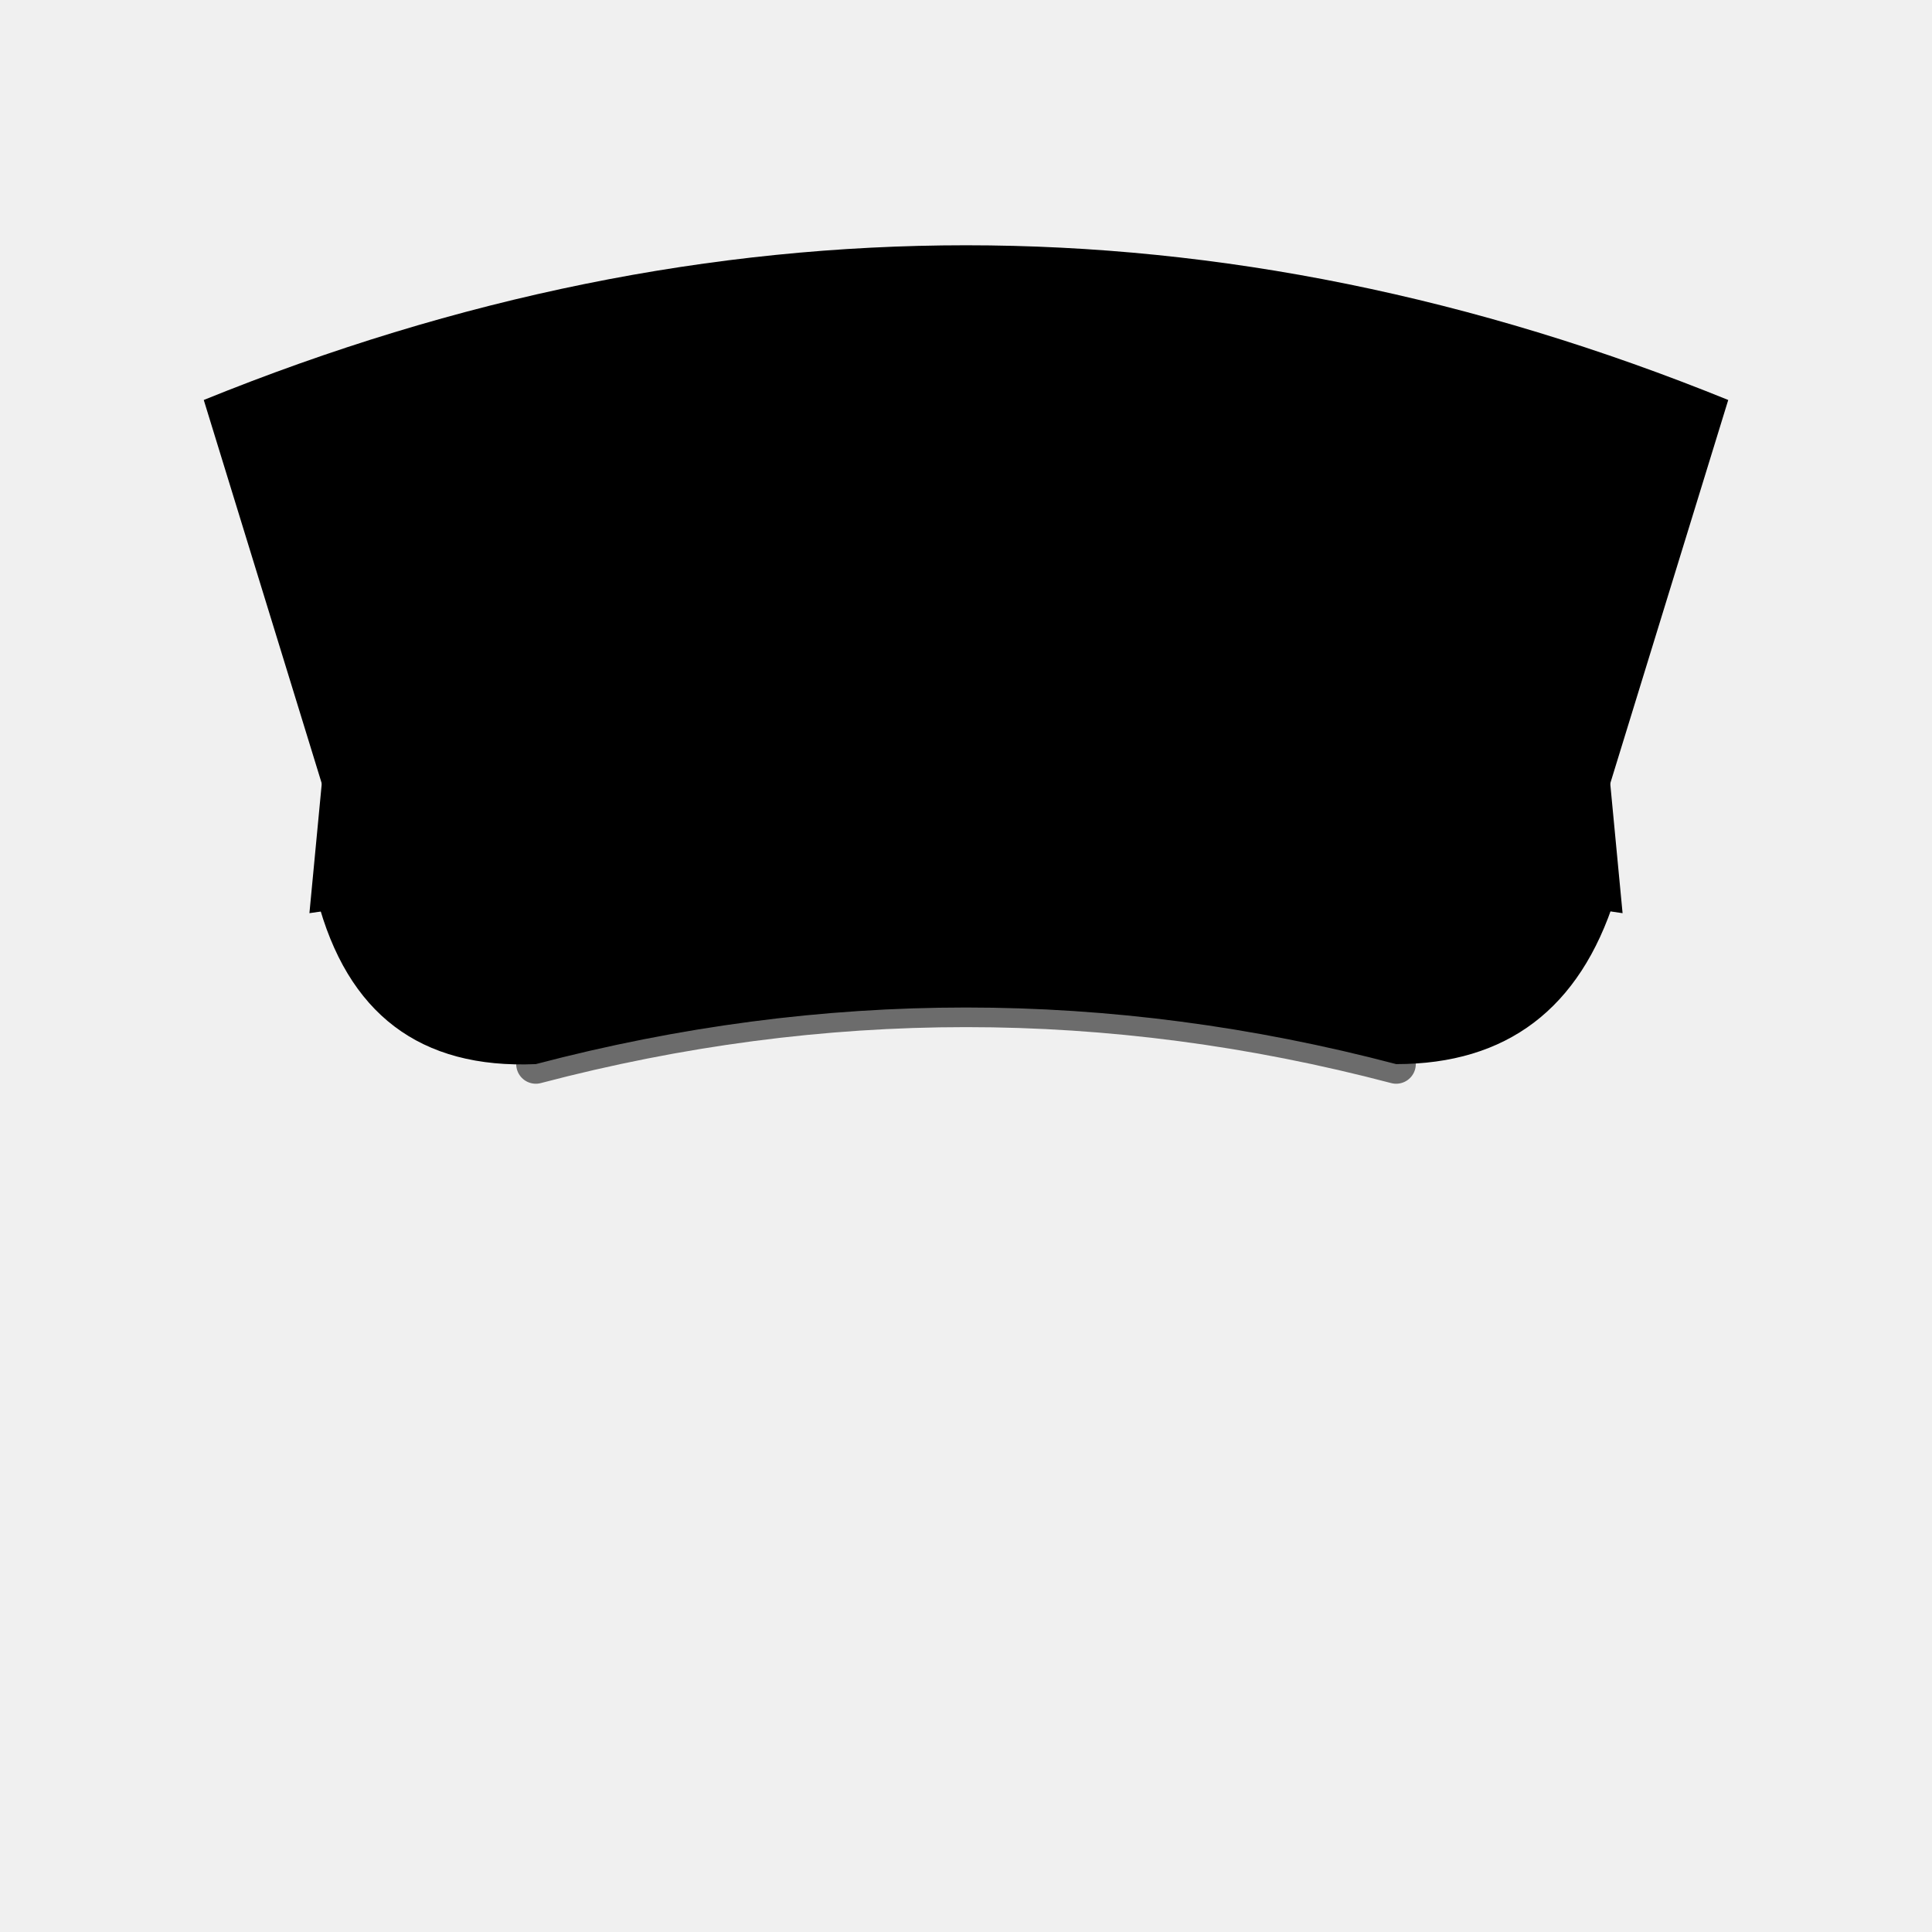
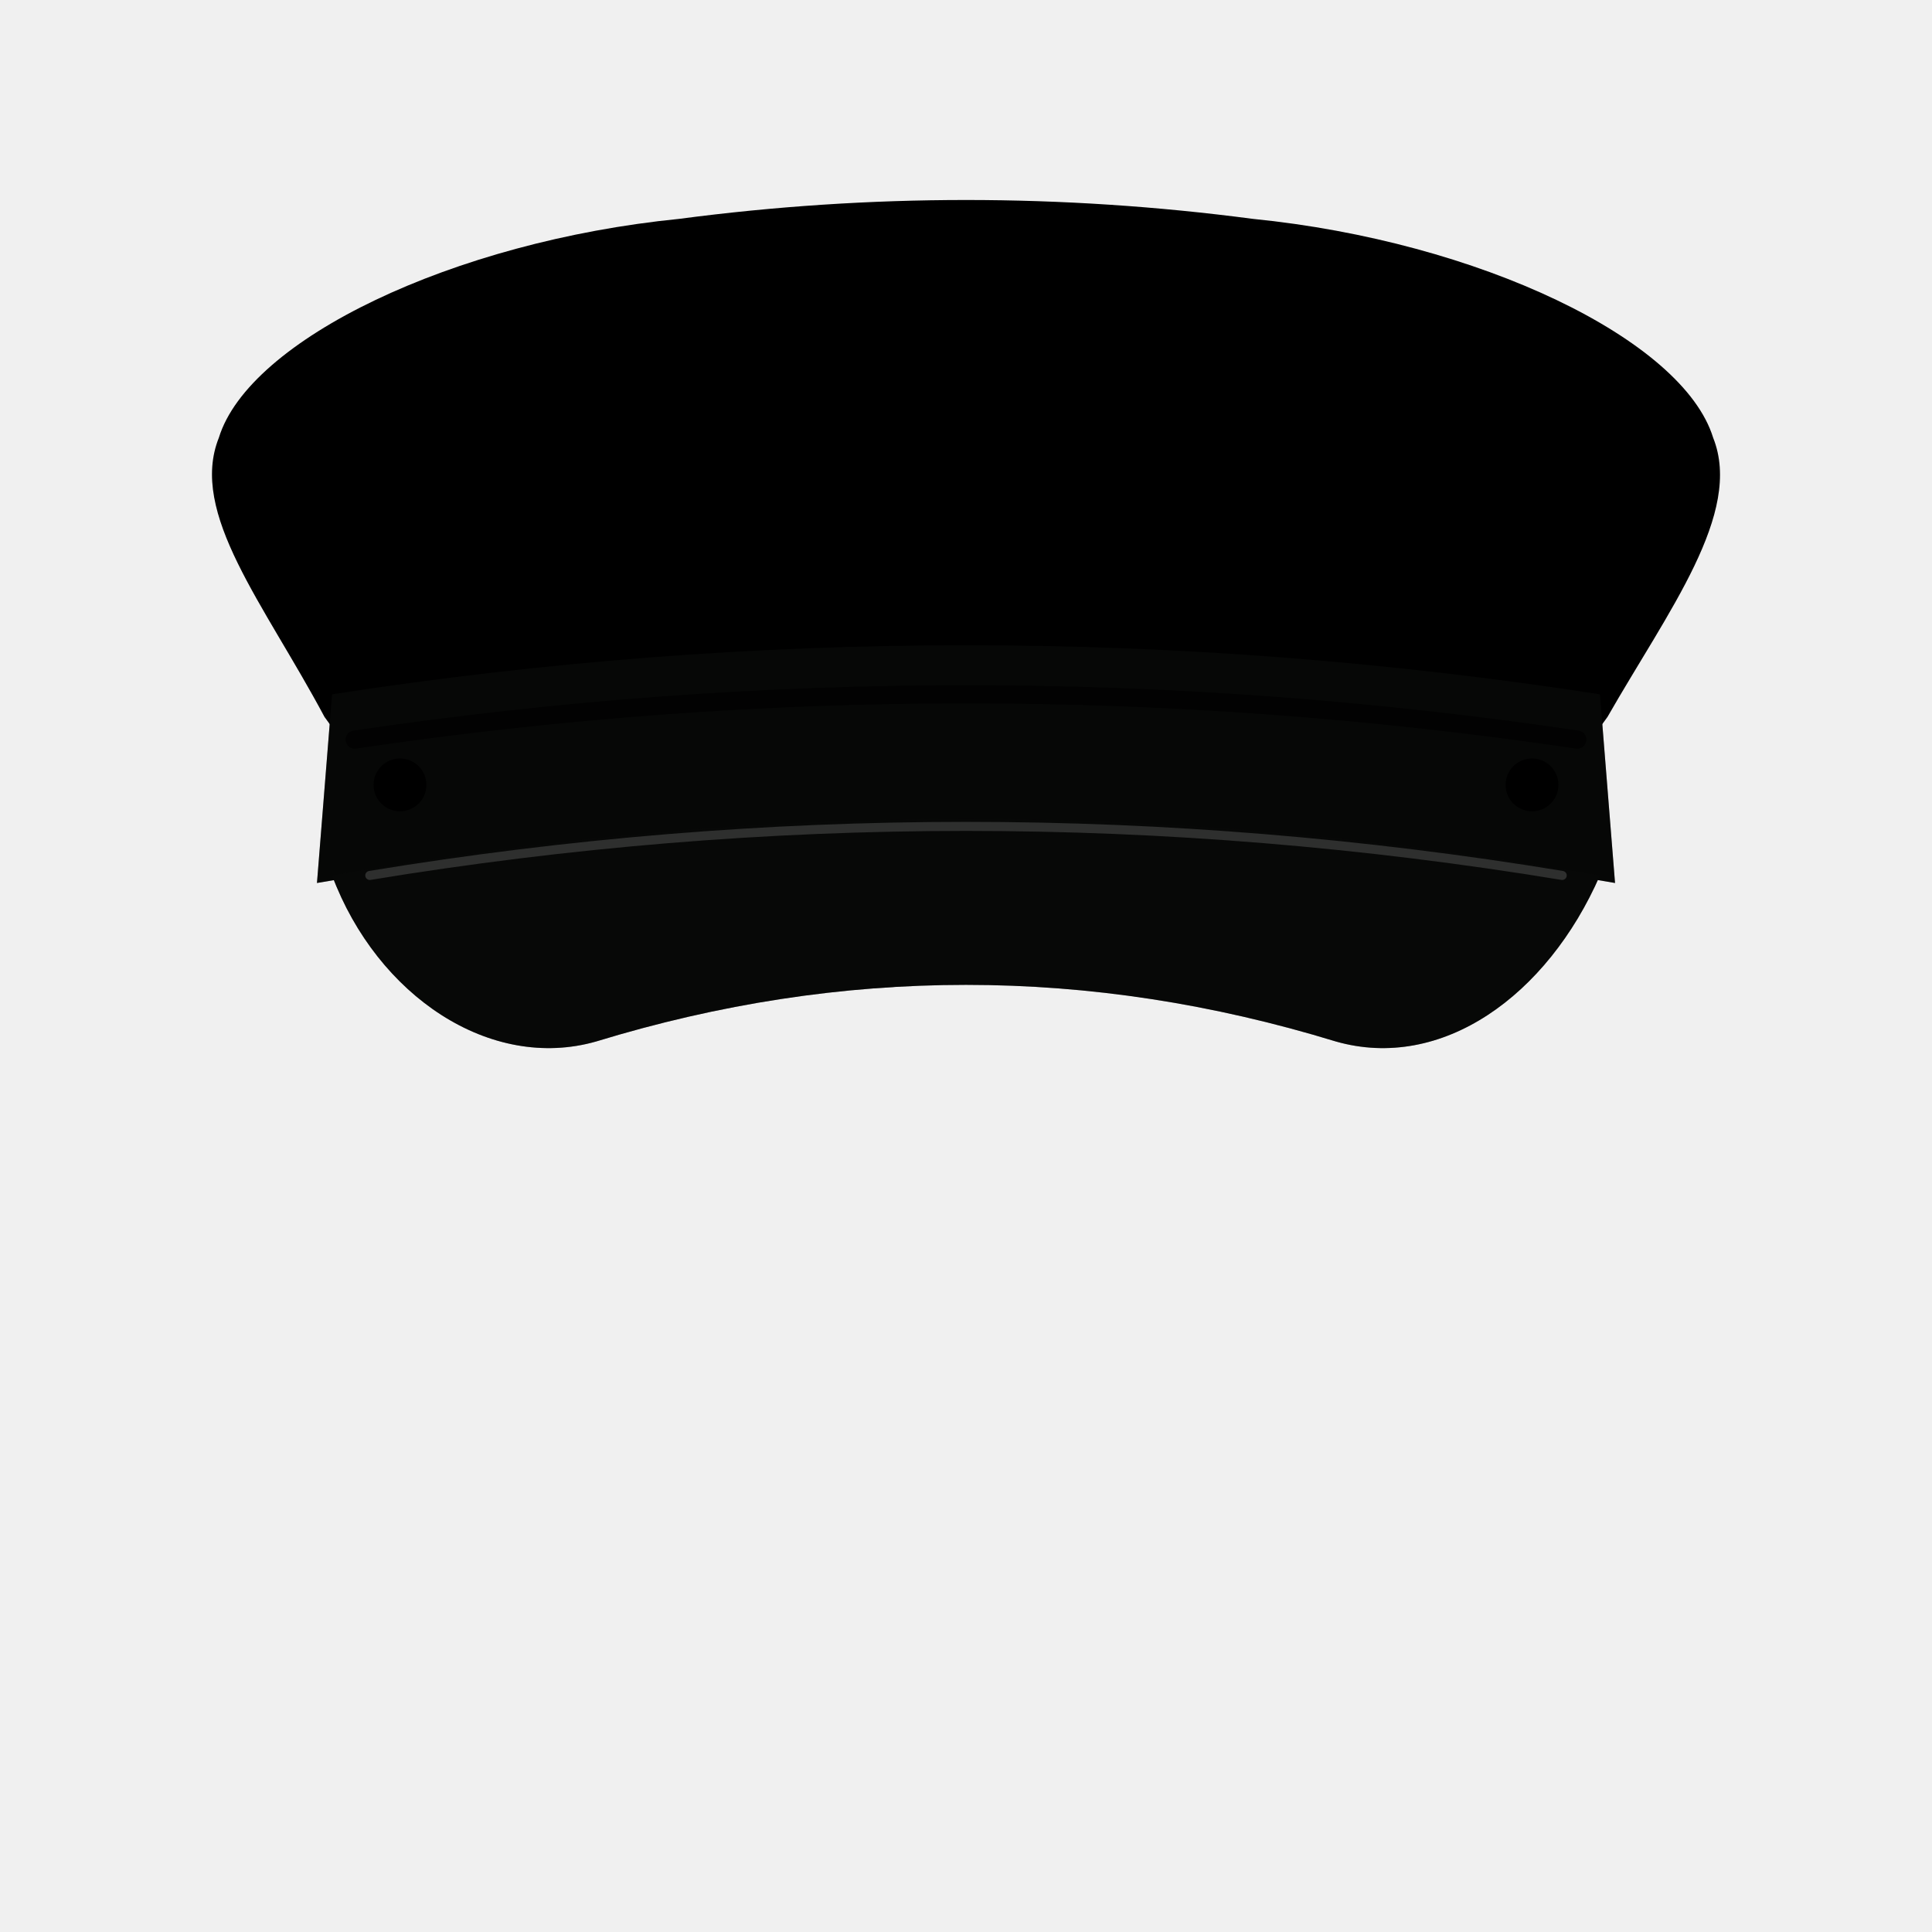
<svg xmlns="http://www.w3.org/2000/svg" viewBox="0 0 256 256">
-   <path d="M27 53Q128 12 229 53L213 105Q128 123 43 105Z" fill="currentColor" />
-   <path d="M37 58Q128 30 219 58" fill="none" stroke="currentColor" stroke-width="2.6" stroke-opacity="0.3" stroke-linecap="round" stroke-linejoin="round" />
-   <path d="M43 100Q128 85 213 100L215 121Q128 108 41 121Z" fill="currentColor" />
-   <path d="M43 100Q128 85 213 100" fill="none" stroke="currentColor" stroke-width="2.6" stroke-opacity="0.3" stroke-linecap="round" stroke-linejoin="round" />
-   <path d="M42 119Q128 103 214 119Q207 141 185 141Q128 126 71 141Q48 142 42 119Z" fill="currentColor" />
-   <path d="M71 141Q128 126 185 141" fill="none" stroke="currentColor" stroke-width="5.2" stroke-opacity="0.55" stroke-linecap="round" stroke-linejoin="round" />
-   <path d="M46 119Q128 105 210 119" fill="none" stroke="currentColor" stroke-width="2.6" stroke-opacity="0.3" stroke-linecap="round" stroke-linejoin="round" />
+   <path d="M43 95C35 80 25 68 29 58C33 45 60 32 90 29Q128 24 166 29C196 32 223 45 227 58C231 68 221 81 213 95L205 106H51Z" fill="currentColor" />
+   <path d="M34 59Q128 29 222 59" fill="none" stroke="currentColor" stroke-width="2.2" stroke-opacity="0.25" stroke-linecap="round" />
+   <path d="M44 92Q128 79 212 92L214 117Q128 102 42 117Z" fill="currentColor" />
+   <path d="M44 92Q128 79 212 92L214 117Q128 102 42 117Z" fill="#171918" fill-opacity="0.28" />
+   <path d="M47 98Q128 86 209 98" fill="none" stroke="currentColor" stroke-width="2.4" stroke-opacity="0.75" stroke-linecap="round" />
+   <path d="M44 116Q128 101 212 116C205 132 191 142 177 138Q128 123 79 138C65 142 50 132 44 116Z" fill="currentColor" />
+   <path d="M44 116Q128 101 212 116C205 132 191 142 177 138Q128 123 79 138C65 142 50 132 44 116Z" fill="#171918" fill-opacity="0.32" />
+   <path d="M49 116Q128 103 207 116" fill="none" stroke="#ffffff" stroke-width="1.2" stroke-opacity="0.16" stroke-linecap="round" />
+   <circle cx="53" cy="104" r="3" fill="currentColor" stroke="currentColor" stroke-width="1" />
+   <circle cx="203" cy="104" r="3" fill="currentColor" stroke="currentColor" stroke-width="1" />
</svg>
